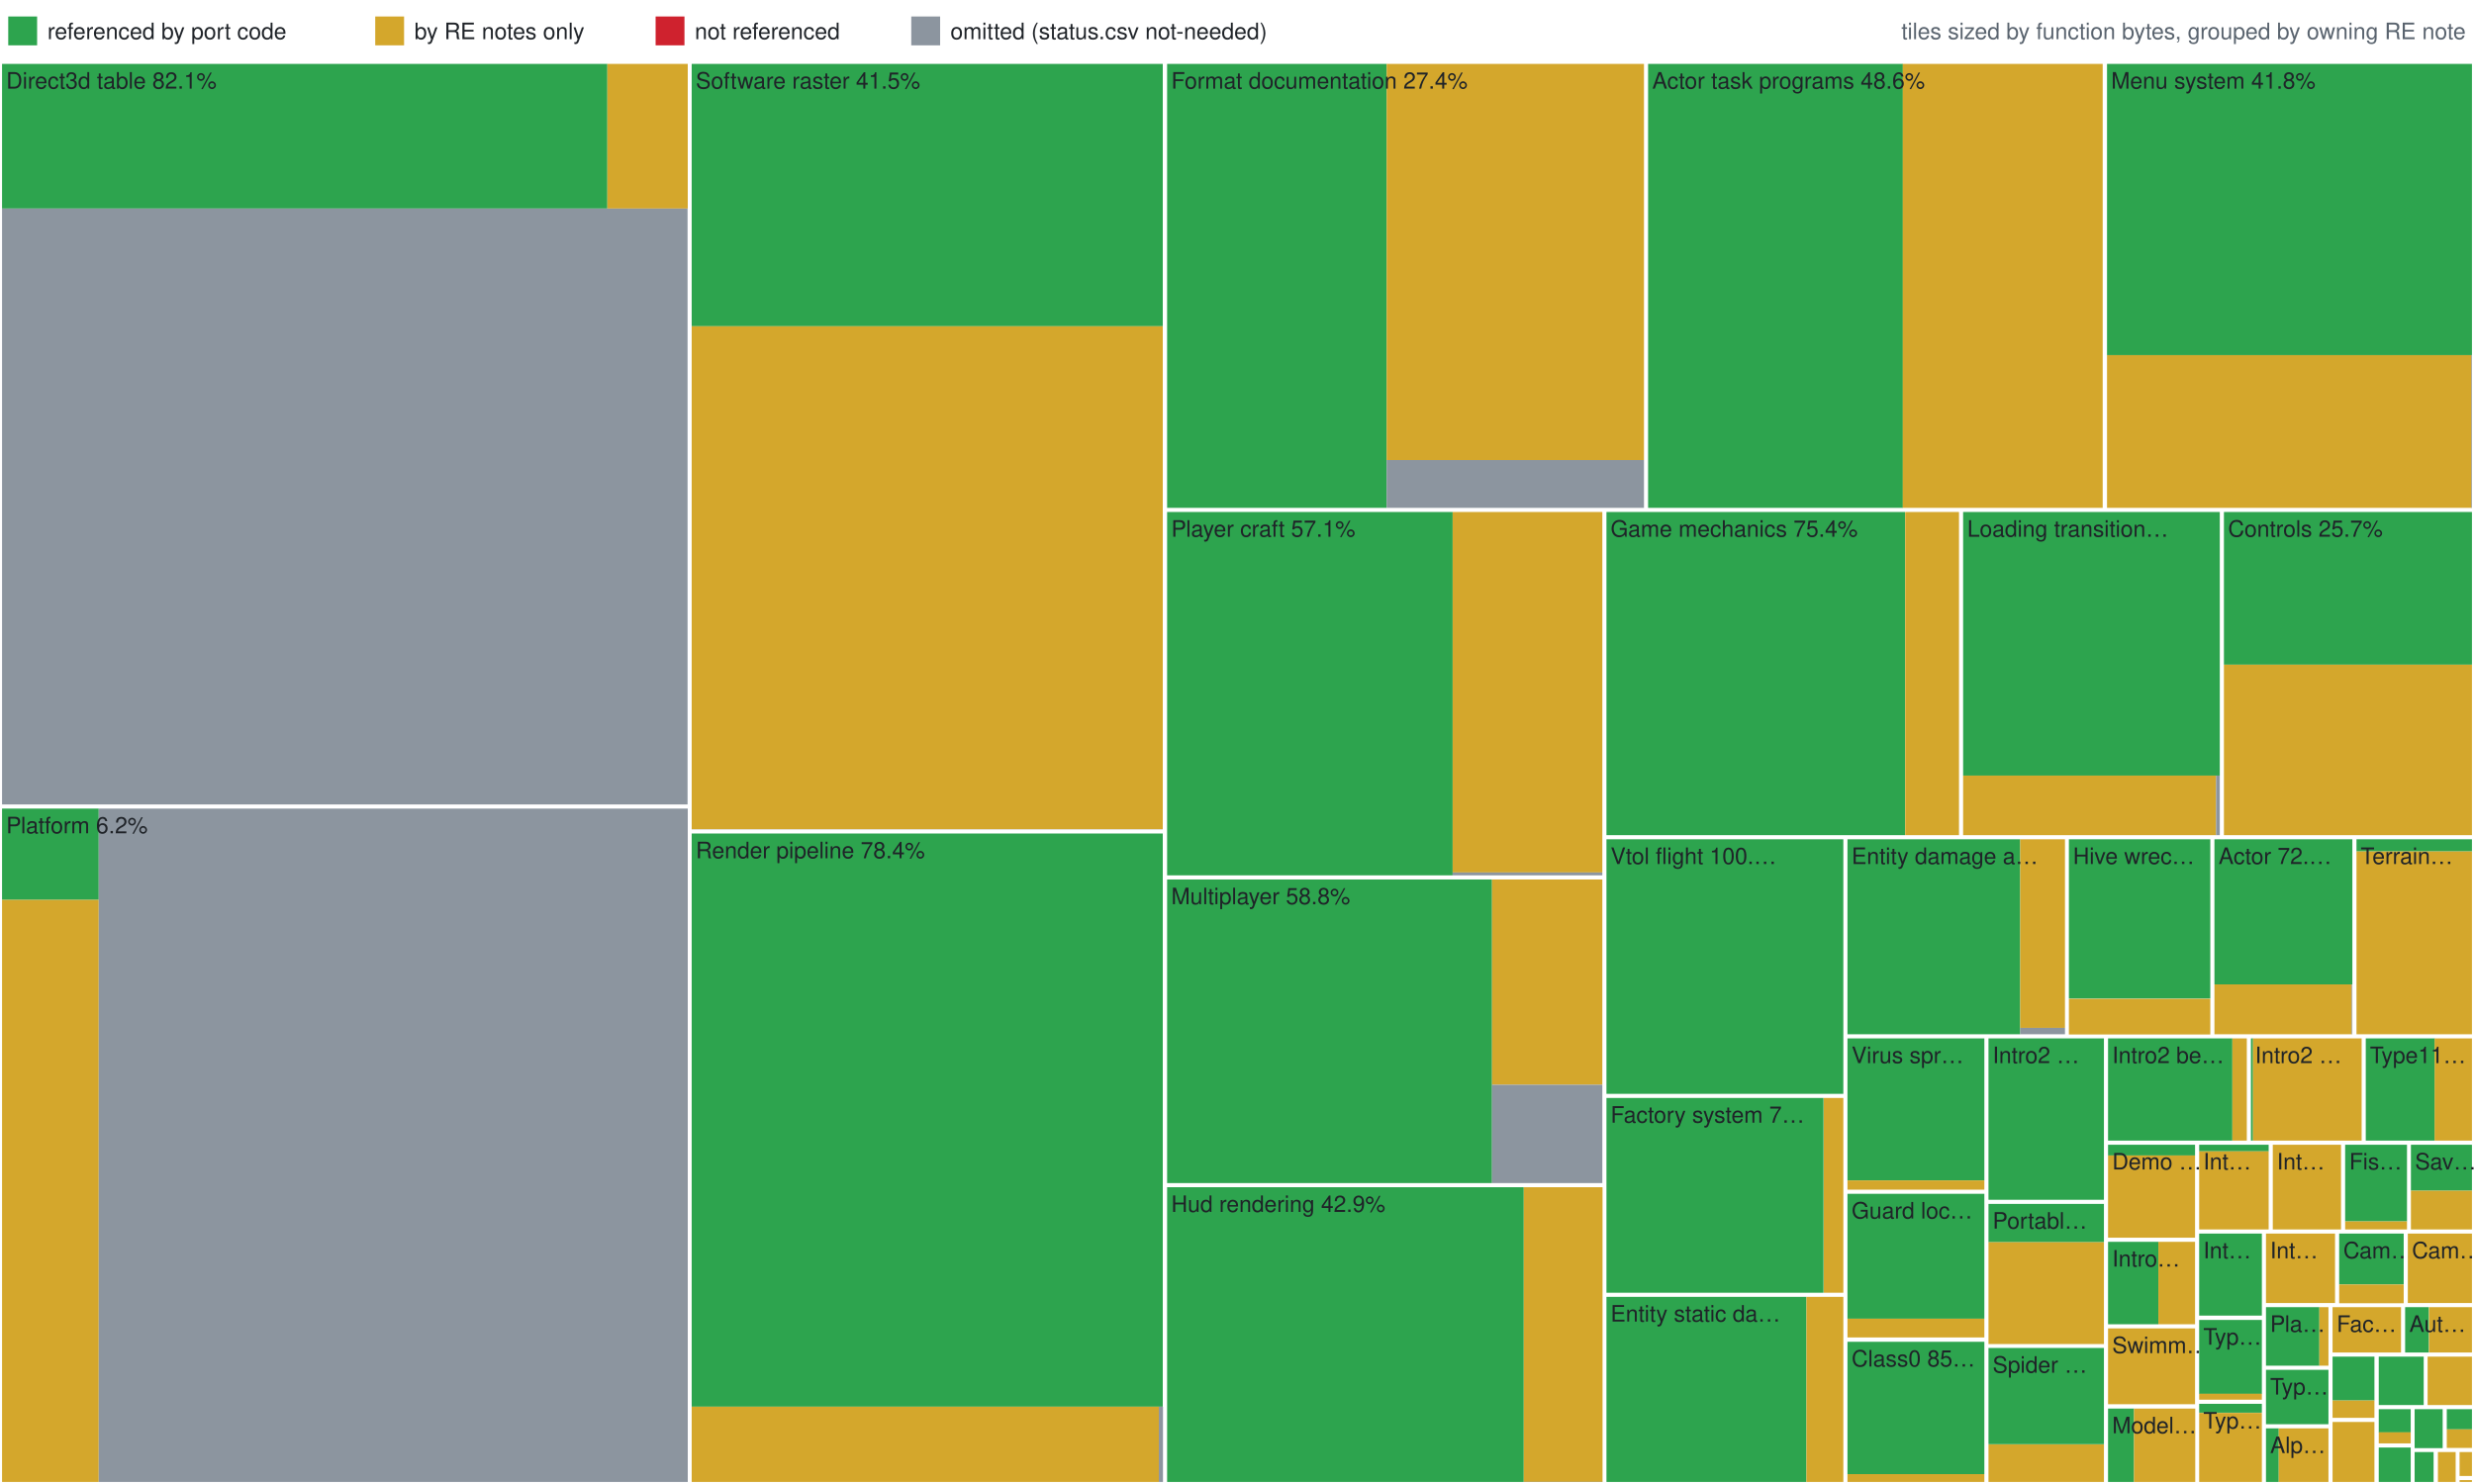
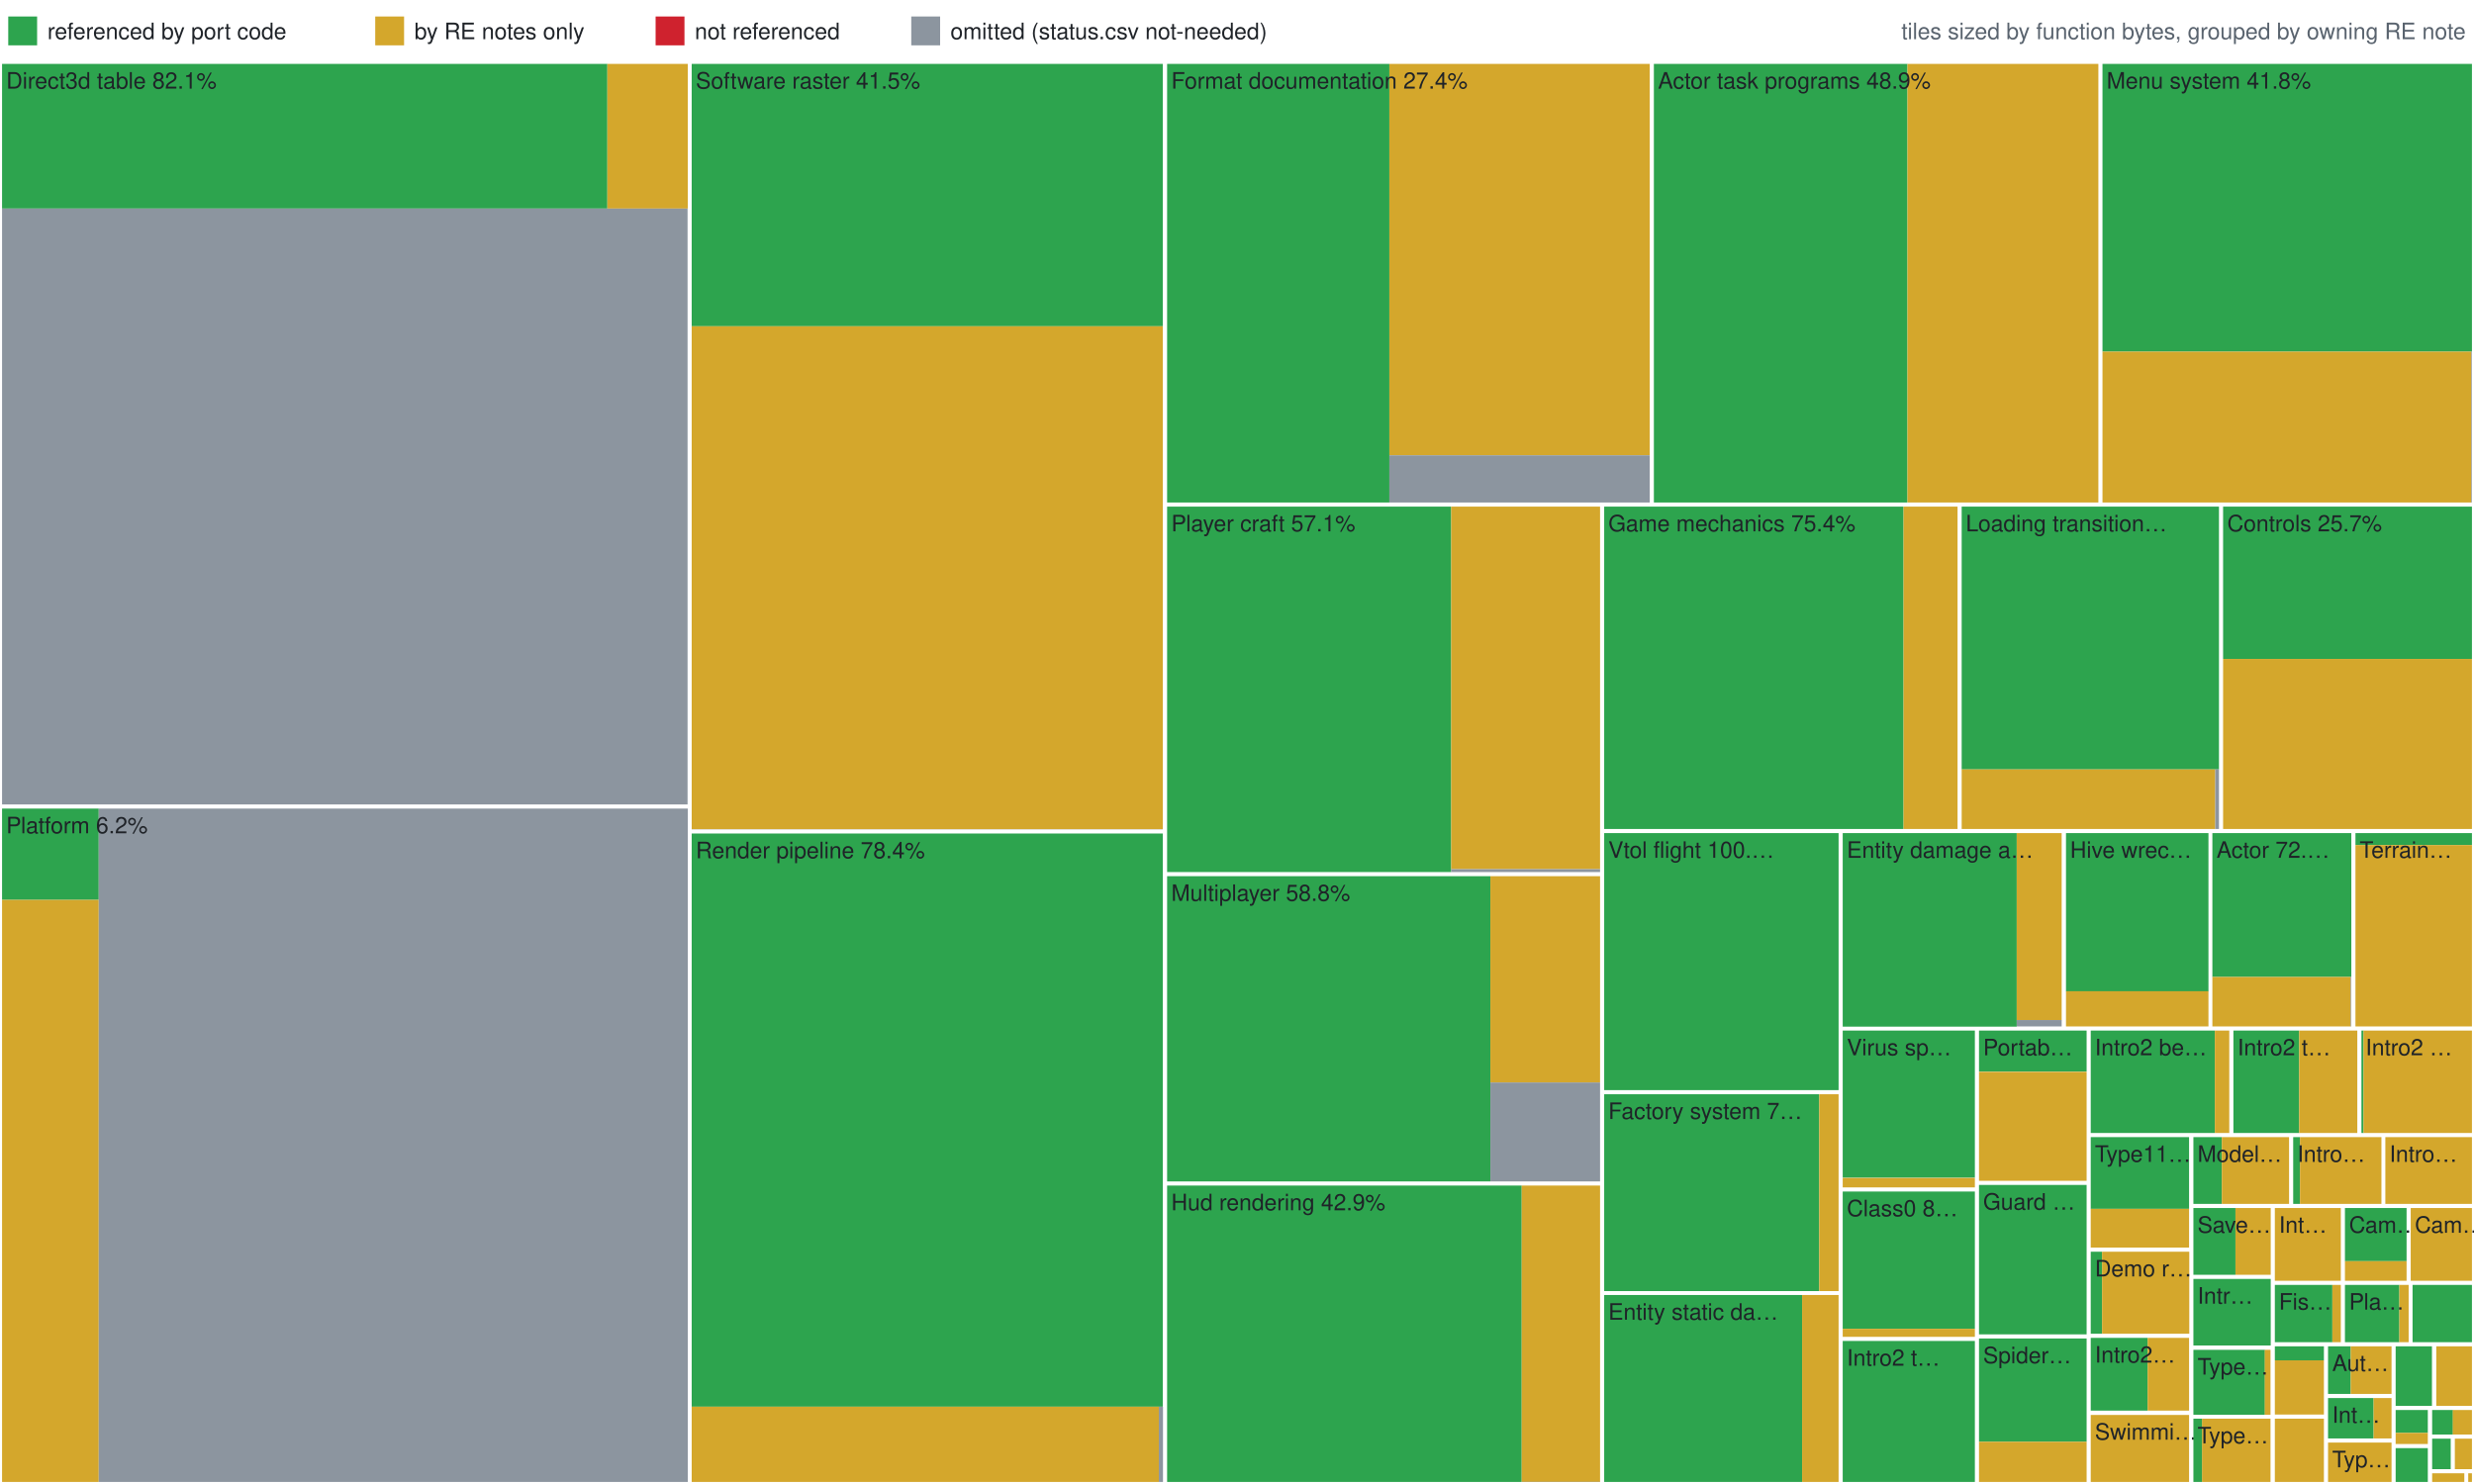
<svg xmlns="http://www.w3.org/2000/svg" width="1200" height="720" viewBox="0 0 1200 720" font-family="Segoe UI, Helvetica, Arial, sans-serif" font-size="11">
  <rect width="1200" height="720" fill="#ffffff" />
  <rect x="4" y="8" width="14" height="14" fill="#2da44e" />
  <text x="23" y="19" fill="#1f2328">referenced by port code</text>
  <rect x="182" y="8" width="14" height="14" fill="#d4a72c" />
  <text x="201" y="19" fill="#1f2328">by RE notes only</text>
  <rect x="318" y="8" width="14" height="14" fill="#cf222e" />
  <text x="337" y="19" fill="#1f2328">not referenced</text>
  <rect x="442" y="8" width="14" height="14" fill="#8c959f" />
  <text x="461" y="19" fill="#1f2328">omitted (status.csv not-needed)</text>
  <text x="1196" y="19" fill="#59636e" text-anchor="end">tiles sized by function bytes, grouped by owning RE note</text>
  <g>
    <rect x="1" y="31" width="293.6" height="70.2" fill="#2da44e" />
    <rect x="294.6" y="31" width="39" height="70.2" fill="#d4a72c" />
    <rect x="1" y="101.2" width="332.5" height="289.1" fill="#8c959f" />
    <text x="3" y="43" fill="#1f2328">Direct3d table 82.1%</text>
  </g>
  <g>
    <rect x="1" y="392.3" width="46.9" height="44.3" fill="#2da44e" />
    <rect x="1" y="436.6" width="46.9" height="282.4" fill="#d4a72c" />
    <rect x="47.9" y="392.3" width="285.7" height="326.7" fill="#8c959f" />
    <text x="3" y="404.3" fill="#1f2328">Platform 6.2%</text>
  </g>
  <g>
    <rect x="335.5" y="31" width="228.5" height="127.3" fill="#2da44e" />
    <rect x="335.5" y="158.3" width="228.5" height="244" fill="#d4a72c" />
    <rect x="335.5" y="402.3" width="228.5" height="0.1" fill="#8c959f" />
    <text x="337.5" y="43" fill="#1f2328">Software raster 41.5%</text>
  </g>
  <g>
    <rect x="335.5" y="404.4" width="228.5" height="278.1" fill="#2da44e" />
    <rect x="335.5" y="682.5" width="226.6" height="36.5" fill="#d4a72c" />
    <rect x="562.1" y="682.5" width="2" height="36.5" fill="#8c959f" />
    <text x="337.5" y="416.4" fill="#1f2328">Render pipeline 78.4%</text>
  </g>
  <g>
-     <rect x="566.1" y="31" width="106.5" height="215.4" fill="#2da44e" />
-     <rect x="672.6" y="31" width="124.8" height="192.2" fill="#d4a72c" />
-     <rect x="672.6" y="223.2" width="124.8" height="23.2" fill="#8c959f" />
+     <rect x="566.1" y="31" width="107.8" height="212.8" fill="#2da44e" />
+     <rect x="673.9" y="31" width="126.3" height="189.9" fill="#d4a72c" />
+     <rect x="673.9" y="220.9" width="126.3" height="22.9" fill="#8c959f" />
    <text x="568.1" y="43" fill="#1f2328">Format documentation 27.4%</text>
  </g>
  <g>
-     <rect x="799.4" y="31" width="123.6" height="215.4" fill="#2da44e" />
-     <rect x="922.9" y="31" width="97" height="215.4" fill="#d4a72c" />
-     <rect x="922.9" y="246.4" width="97" height="0" fill="#8c959f" />
-     <text x="801.4" y="43" fill="#1f2328">Actor task programs 48.6%</text>
-   </g>
-   <g>
-     <rect x="1022" y="31" width="177" height="141.3" fill="#2da44e" />
-     <rect x="1022" y="172.3" width="176.8" height="74.1" fill="#d4a72c" />
-     <rect x="1198.7" y="172.3" width="0.3" height="74.1" fill="#8c959f" />
-     <text x="1024" y="43" fill="#1f2328">Menu system 41.8%</text>
-   </g>
-   <g>
-     <rect x="566.1" y="248.4" width="138.5" height="176.3" fill="#2da44e" />
-     <rect x="704.6" y="248.4" width="72.6" height="174.9" fill="#d4a72c" />
-     <rect x="704.6" y="423.3" width="72.6" height="1.4" fill="#8c959f" />
-     <text x="568.1" y="260.4" fill="#1f2328">Player craft 57.1%</text>
-   </g>
-   <g>
-     <rect x="566.1" y="426.7" width="157.6" height="147.3" fill="#2da44e" />
-     <rect x="723.7" y="426.7" width="53.5" height="99.6" fill="#d4a72c" />
-     <rect x="723.7" y="526.3" width="53.5" height="47.7" fill="#8c959f" />
-     <text x="568.1" y="438.7" fill="#1f2328">Multiplayer 58.8%</text>
-   </g>
-   <g>
-     <rect x="566.1" y="576" width="173" height="143" fill="#2da44e" />
-     <rect x="739.1" y="576" width="38.2" height="143" fill="#d4a72c" />
-     <rect x="739.1" y="718.9" width="38.2" height="0.1" fill="#8c959f" />
-     <text x="568.1" y="588" fill="#1f2328">Hud rendering 42.9%</text>
-   </g>
-   <g>
-     <rect x="779.2" y="248.4" width="144.8" height="156.8" fill="#2da44e" />
-     <rect x="924.1" y="248.4" width="26.1" height="156.8" fill="#d4a72c" />
-     <text x="781.2" y="260.4" fill="#1f2328">Game mechanics 75.4%</text>
-   </g>
-   <g>
-     <rect x="952.2" y="248.4" width="124.5" height="127.9" fill="#2da44e" />
-     <rect x="952.2" y="376.3" width="122.7" height="28.9" fill="#d4a72c" />
-     <rect x="1074.9" y="376.3" width="1.8" height="28.9" fill="#8c959f" />
-     <text x="954.2" y="260.4" fill="#1f2328">Loading transition…</text>
-   </g>
-   <g>
-     <rect x="1078.7" y="248.4" width="120.3" height="74.1" fill="#2da44e" />
-     <rect x="1078.7" y="322.5" width="120.3" height="82.7" fill="#d4a72c" />
-     <text x="1080.7" y="260.4" fill="#1f2328">Controls 25.7%</text>
-   </g>
-   <g>
-     <rect x="779.2" y="407.2" width="114.9" height="123.5" fill="#2da44e" />
-     <text x="781.2" y="419.2" fill="#1f2328">Vtol flight 100.…</text>
-   </g>
-   <g>
-     <rect x="779.2" y="532.7" width="105.3" height="94.5" fill="#2da44e" />
-     <rect x="884.6" y="532.7" width="9.5" height="94.5" fill="#d4a72c" />
-     <text x="781.2" y="544.7" fill="#1f2328">Factory system 7…</text>
-   </g>
-   <g>
-     <rect x="779.2" y="629.2" width="97" height="89.8" fill="#2da44e" />
-     <rect x="876.2" y="629.2" width="17.9" height="89.8" fill="#d4a72c" />
-     <text x="781.2" y="641.2" fill="#1f2328">Entity static da…</text>
-   </g>
-   <g>
-     <rect x="896.1" y="407.2" width="83.8" height="94.6" fill="#2da44e" />
-     <rect x="979.9" y="407.2" width="21.7" height="91.5" fill="#d4a72c" />
-     <rect x="979.9" y="498.7" width="21.7" height="3.1" fill="#8c959f" />
-     <text x="898.1" y="419.2" fill="#1f2328">Entity damage a…</text>
-   </g>
-   <g>
-     <rect x="1003.5" y="407.2" width="68.6" height="77.3" fill="#2da44e" />
-     <rect x="1003.5" y="484.6" width="68.6" height="17.3" fill="#d4a72c" />
-     <text x="1005.5" y="419.2" fill="#1f2328">Hive wrec…</text>
-   </g>
-   <g>
-     <rect x="1074.1" y="407.2" width="66.9" height="70.4" fill="#2da44e" />
-     <rect x="1074.1" y="477.6" width="66.6" height="24.2" fill="#d4a72c" />
-     <rect x="1140.7" y="477.6" width="0.3" height="24.2" fill="#8c959f" />
-     <text x="1076.1" y="419.2" fill="#1f2328">Actor 72.…</text>
-   </g>
-   <g>
-     <rect x="1143" y="407.2" width="56" height="5.9" fill="#2da44e" />
-     <rect x="1143" y="413.1" width="56" height="88.7" fill="#d4a72c" />
-     <text x="1145" y="419.2" fill="#1f2328">Terrain…</text>
-   </g>
-   <g>
-     <rect x="896.1" y="503.8" width="66.4" height="68.9" fill="#2da44e" />
-     <rect x="896.1" y="572.7" width="66.4" height="4.5" fill="#d4a72c" />
-     <text x="898.1" y="515.8" fill="#1f2328">Virus spr…</text>
-   </g>
-   <g>
-     <rect x="896.1" y="579.2" width="66.4" height="60.6" fill="#2da44e" />
-     <rect x="896.1" y="639.8" width="66.4" height="9.1" fill="#d4a72c" />
-     <text x="898.1" y="591.2" fill="#1f2328">Guard loc…</text>
-   </g>
-   <g>
-     <rect x="896.1" y="651" width="66.4" height="64.2" fill="#2da44e" />
-     <rect x="896.1" y="715.2" width="66.4" height="3.8" fill="#d4a72c" />
-     <text x="898.1" y="663" fill="#1f2328">Class0 85…</text>
-   </g>
-   <g>
-     <rect x="964.5" y="503.8" width="56" height="78.3" fill="#2da44e" />
-     <text x="966.5" y="515.8" fill="#1f2328">Intro2 …</text>
-   </g>
-   <g>
-     <rect x="964.5" y="584.1" width="56" height="18.6" fill="#2da44e" />
-     <rect x="964.5" y="602.7" width="56" height="49.4" fill="#d4a72c" />
-     <text x="966.5" y="596.1" fill="#1f2328">Portabl…</text>
-   </g>
-   <g>
-     <rect x="964.5" y="654" width="56" height="46.7" fill="#2da44e" />
-     <rect x="964.5" y="700.8" width="56" height="18.2" fill="#d4a72c" />
-     <text x="966.5" y="666" fill="#1f2328">Spider …</text>
-   </g>
-   <g>
-     <rect x="1022.5" y="503.8" width="60.3" height="49.6" fill="#2da44e" />
-     <rect x="1082.8" y="503.8" width="7" height="49.6" fill="#d4a72c" />
-     <text x="1024.5" y="515.8" fill="#1f2328">Intro2 be…</text>
-   </g>
-   <g>
-     <rect x="1091.8" y="503.8" width="1" height="49.6" fill="#2da44e" />
-     <rect x="1092.8" y="503.8" width="52.7" height="49.6" fill="#d4a72c" />
-     <text x="1093.8" y="515.8" fill="#1f2328">Intro2 …</text>
-   </g>
-   <g>
-     <rect x="1147.5" y="503.8" width="33.5" height="49.6" fill="#2da44e" />
-     <rect x="1180.9" y="503.8" width="18.1" height="49.6" fill="#d4a72c" />
-     <text x="1149.5" y="515.8" fill="#1f2328">Type11…</text>
-   </g>
-   <g>
-     <rect x="1022.5" y="555.4" width="42.2" height="5.2" fill="#2da44e" />
-     <rect x="1022.5" y="560.6" width="42.2" height="39.9" fill="#d4a72c" />
-     <text x="1024.5" y="567.4" fill="#1f2328">Demo …</text>
-   </g>
-   <g>
-     <rect x="1022.5" y="602.5" width="24.4" height="40" fill="#2da44e" />
-     <rect x="1046.9" y="602.5" width="17.8" height="40" fill="#d4a72c" />
-     <text x="1024.5" y="614.5" fill="#1f2328">Intro…</text>
-   </g>
-   <g>
-     <rect x="1022.5" y="644.5" width="42.2" height="36.8" fill="#d4a72c" />
-     <text x="1024.5" y="656.5" fill="#1f2328">Swimm…</text>
-   </g>
-   <g>
-     <rect x="1022.5" y="683.4" width="12.6" height="35.6" fill="#2da44e" />
-     <rect x="1035.1" y="683.4" width="29.7" height="35.6" fill="#d4a72c" />
-     <text x="1024.5" y="695.4" fill="#1f2328">Model…</text>
-   </g>
-   <g>
-     <rect x="1066.7" y="555.4" width="33.7" height="3.2" fill="#2da44e" />
-     <rect x="1066.7" y="558.6" width="33.7" height="37.9" fill="#d4a72c" />
-     <text x="1068.7" y="567.4" fill="#1f2328">Int…</text>
-   </g>
-   <g>
-     <rect x="1102.4" y="555.4" width="33.1" height="41.1" fill="#d4a72c" />
-     <text x="1104.4" y="567.4" fill="#1f2328">Int…</text>
-   </g>
-   <g>
-     <rect x="1137.5" y="555.4" width="30" height="37.2" fill="#2da44e" />
-     <rect x="1137.5" y="592.6" width="30" height="3.9" fill="#d4a72c" />
-     <text x="1139.5" y="567.4" fill="#1f2328">Fis…</text>
-   </g>
-   <g>
-     <rect x="1169.4" y="555.4" width="29.6" height="22.3" fill="#2da44e" />
-     <rect x="1169.4" y="577.7" width="29.6" height="18.8" fill="#d4a72c" />
-     <text x="1171.4" y="567.4" fill="#1f2328">Sav…</text>
-   </g>
-   <g>
-     <rect x="1066.7" y="598.5" width="30.4" height="39.8" fill="#2da44e" />
-     <text x="1068.7" y="610.5" fill="#1f2328">Int…</text>
-   </g>
-   <g>
-     <rect x="1066.7" y="640.4" width="30.4" height="35.9" fill="#2da44e" />
-     <rect x="1066.7" y="676.2" width="30.4" height="2.9" fill="#d4a72c" />
-     <text x="1068.7" y="652.4" fill="#1f2328">Typ…</text>
-   </g>
-   <g>
-     <rect x="1066.7" y="681.1" width="30.4" height="4.3" fill="#2da44e" />
-     <rect x="1066.7" y="685.5" width="30.4" height="33.5" fill="#d4a72c" />
-     <text x="1068.7" y="693.1" fill="#1f2328">Typ…</text>
-   </g>
-   <g>
-     <rect x="1099.1" y="598.5" width="33.5" height="33.7" fill="#d4a72c" />
-     <text x="1101.1" y="610.5" fill="#1f2328">Int…</text>
-   </g>
-   <g>
-     <rect x="1134.6" y="598.5" width="31.3" height="24.7" fill="#2da44e" />
-     <rect x="1134.6" y="623.2" width="31.3" height="9.1" fill="#d4a72c" />
-     <text x="1136.6" y="610.5" fill="#1f2328">Cam…</text>
-   </g>
-   <g>
-     <rect x="1167.9" y="598.5" width="31.1" height="33.7" fill="#d4a72c" />
-     <text x="1169.9" y="610.5" fill="#1f2328">Cam…</text>
-   </g>
-   <g>
-     <rect x="1099.1" y="634.2" width="25.9" height="28.4" fill="#2da44e" />
-     <rect x="1125" y="634.2" width="4.4" height="28.4" fill="#d4a72c" />
-     <text x="1101.1" y="646.2" fill="#1f2328">Pla…</text>
-   </g>
-   <g>
-     <rect x="1099.1" y="664.6" width="30.3" height="26.4" fill="#2da44e" />
-     <text x="1101.1" y="676.6" fill="#1f2328">Typ…</text>
-   </g>
-   <g>
-     <rect x="1099.1" y="693" width="6.2" height="26" fill="#2da44e" />
-     <rect x="1105.3" y="693" width="24.1" height="26" fill="#d4a72c" />
-     <text x="1101.1" y="705" fill="#1f2328">Alp…</text>
-   </g>
-   <g>
-     <rect x="1131.4" y="634.2" width="33.2" height="22" fill="#d4a72c" />
-     <text x="1133.4" y="646.2" fill="#1f2328">Fac…</text>
-   </g>
-   <g>
-     <rect x="1166.6" y="634.2" width="11.5" height="22" fill="#2da44e" />
-     <rect x="1178.2" y="634.2" width="20.8" height="22" fill="#d4a72c" />
-     <text x="1168.6" y="646.2" fill="#1f2328">Aut…</text>
-   </g>
-   <g>
-     <rect x="1131.4" y="658.2" width="20.3" height="21.3" fill="#2da44e" />
-     <rect x="1131.4" y="679.5" width="20.3" height="8.4" fill="#d4a72c" />
-   </g>
-   <g>
-     <rect x="1131.4" y="689.9" width="20.3" height="29.1" fill="#d4a72c" />
-   </g>
-   <g>
-     <rect x="1153.8" y="658.2" width="21.8" height="23.5" fill="#2da44e" />
-   </g>
-   <g>
-     <rect x="1177.5" y="658.2" width="21.5" height="23.5" fill="#d4a72c" />
-   </g>
-   <g>
-     <rect x="1153.8" y="683.7" width="15.5" height="11.3" fill="#2da44e" />
-     <rect x="1153.8" y="694.9" width="15.5" height="5.4" fill="#d4a72c" />
-   </g>
-   <g>
-     <rect x="1153.8" y="702.3" width="15.5" height="16.7" fill="#2da44e" />
-   </g>
-   <g>
-     <rect x="1171.2" y="683.7" width="13.6" height="18.9" fill="#2da44e" />
-   </g>
-   <g>
-     <rect x="1186.8" y="683.7" width="12.2" height="9.8" fill="#2da44e" />
-     <rect x="1186.8" y="693.5" width="12.2" height="9" fill="#d4a72c" />
-   </g>
-   <g>
-     <rect x="1171.2" y="704.5" width="9.2" height="14.5" fill="#2da44e" />
-   </g>
-   <g>
-     <rect x="1182.5" y="704.5" width="8.6" height="14.5" fill="#d4a72c" />
-   </g>
-   <g>
-     <rect x="1193" y="704.5" width="6" height="11.6" fill="#d4a72c" />
-   </g>
-   <g>
-     <rect x="1193" y="718.1" width="6" height="0.9" fill="#d4a72c" />
+     <rect x="802.2" y="31" width="123" height="212.8" fill="#2da44e" />
+     <rect x="925.2" y="31" width="92.6" height="212.8" fill="#d4a72c" />
+     <rect x="925.2" y="243.8" width="92.6" height="0" fill="#8c959f" />
+     <text x="804.2" y="43" fill="#1f2328">Actor task programs 48.9%</text>
+   </g>
+   <g>
+     <rect x="1019.8" y="31" width="179.2" height="139.6" fill="#2da44e" />
+     <rect x="1019.8" y="170.6" width="178.9" height="73.2" fill="#d4a72c" />
+     <rect x="1198.7" y="170.6" width="0.3" height="73.2" fill="#8c959f" />
+     <text x="1021.8" y="43" fill="#1f2328">Menu system 41.8%</text>
+   </g>
+   <g>
+     <rect x="566.1" y="245.8" width="137.8" height="177.3" fill="#2da44e" />
+     <rect x="703.9" y="245.8" width="72.2" height="175.9" fill="#d4a72c" />
+     <rect x="703.9" y="421.7" width="72.2" height="1.4" fill="#8c959f" />
+     <text x="568.1" y="257.8" fill="#1f2328">Player craft 57.1%</text>
+   </g>
+   <g>
+     <rect x="566.1" y="425.1" width="156.8" height="148.1" fill="#2da44e" />
+     <rect x="722.9" y="425.1" width="53.2" height="100.1" fill="#d4a72c" />
+     <rect x="722.9" y="525.2" width="53.2" height="48" fill="#8c959f" />
+     <text x="568.1" y="437.1" fill="#1f2328">Multiplayer 58.8%</text>
+   </g>
+   <g>
+     <rect x="566.1" y="575.2" width="172" height="143.8" fill="#2da44e" />
+     <rect x="738.1" y="575.2" width="38" height="143.8" fill="#d4a72c" />
+     <rect x="738.1" y="718.9" width="38" height="0.1" fill="#8c959f" />
+     <text x="568.1" y="587.2" fill="#1f2328">Hud rendering 42.9%</text>
+   </g>
+   <g>
+     <rect x="778.1" y="245.8" width="145.2" height="156.4" fill="#2da44e" />
+     <rect x="923.3" y="245.8" width="26.2" height="156.4" fill="#d4a72c" />
+     <text x="780.1" y="257.8" fill="#1f2328">Game mechanics 75.4%</text>
+   </g>
+   <g>
+     <rect x="951.5" y="245.8" width="124.8" height="127.5" fill="#2da44e" />
+     <rect x="951.5" y="373.3" width="123" height="28.9" fill="#d4a72c" />
+     <rect x="1074.5" y="373.3" width="1.8" height="28.9" fill="#8c959f" />
+     <text x="953.5" y="257.8" fill="#1f2328">Loading transition…</text>
+   </g>
+   <g>
+     <rect x="1078.3" y="245.8" width="120.7" height="73.9" fill="#2da44e" />
+     <rect x="1078.3" y="319.7" width="120.7" height="82.5" fill="#d4a72c" />
+     <text x="1080.3" y="257.8" fill="#1f2328">Controls 25.7%</text>
+   </g>
+   <g>
+     <rect x="778.1" y="404.2" width="113.7" height="124.7" fill="#2da44e" />
+     <text x="780.1" y="416.2" fill="#1f2328">Vtol flight 100.…</text>
+   </g>
+   <g>
+     <rect x="778.1" y="530.9" width="104.3" height="95.5" fill="#2da44e" />
+     <rect x="882.4" y="530.9" width="9.4" height="95.5" fill="#d4a72c" />
+     <text x="780.1" y="542.9" fill="#1f2328">Factory system 7…</text>
+   </g>
+   <g>
+     <rect x="778.1" y="628.3" width="96" height="90.7" fill="#2da44e" />
+     <rect x="874.1" y="628.3" width="17.7" height="90.7" fill="#d4a72c" />
+     <text x="780.1" y="640.3" fill="#1f2328">Entity static da…</text>
+   </g>
+   <g>
+     <rect x="893.8" y="404.2" width="84.4" height="93.9" fill="#2da44e" />
+     <rect x="978.2" y="404.2" width="21.8" height="90.8" fill="#d4a72c" />
+     <rect x="978.2" y="494.9" width="21.8" height="3.1" fill="#8c959f" />
+     <text x="895.8" y="416.2" fill="#1f2328">Entity damage a…</text>
+   </g>
+   <g>
+     <rect x="1002.1" y="404.2" width="69.1" height="76.8" fill="#2da44e" />
+     <rect x="1002.1" y="480.9" width="69.1" height="17.1" fill="#d4a72c" />
+     <text x="1004.1" y="416.2" fill="#1f2328">Hive wrec…</text>
+   </g>
+   <g>
+     <rect x="1073.1" y="404.2" width="67.4" height="69.8" fill="#2da44e" />
+     <rect x="1073.1" y="474" width="67.1" height="24" fill="#d4a72c" />
+     <rect x="1140.2" y="474" width="0.3" height="24" fill="#8c959f" />
+     <text x="1075.1" y="416.2" fill="#1f2328">Actor 72.…</text>
+   </g>
+   <g>
+     <rect x="1142.5" y="404.2" width="56.5" height="5.8" fill="#2da44e" />
+     <rect x="1142.5" y="410" width="56.5" height="88" fill="#d4a72c" />
+     <text x="1144.5" y="416.2" fill="#1f2328">Terrain…</text>
+   </g>
+   <g>
+     <rect x="893.8" y="500" width="64.1" height="71.4" fill="#2da44e" />
+     <rect x="893.8" y="571.5" width="64.1" height="4.6" fill="#d4a72c" />
+     <text x="895.8" y="512" fill="#1f2328">Virus sp…</text>
+   </g>
+   <g>
+     <rect x="893.8" y="578.1" width="64.1" height="66.6" fill="#2da44e" />
+     <rect x="893.8" y="644.7" width="64.1" height="3.9" fill="#d4a72c" />
+     <text x="895.8" y="590.1" fill="#1f2328">Class0 8…</text>
+   </g>
+   <g>
+     <rect x="893.8" y="650.6" width="64.1" height="68.4" fill="#2da44e" />
+     <text x="895.8" y="662.6" fill="#1f2328">Intro2 t…</text>
+   </g>
+   <g>
+     <rect x="959.9" y="500" width="52.2" height="19.9" fill="#2da44e" />
+     <rect x="959.9" y="520" width="52.2" height="52.9" fill="#d4a72c" />
+     <text x="961.9" y="512" fill="#1f2328">Portab…</text>
+   </g>
+   <g>
+     <rect x="959.9" y="574.9" width="52.2" height="72.5" fill="#2da44e" />
+     <text x="961.9" y="586.9" fill="#1f2328">Guard …</text>
+   </g>
+   <g>
+     <rect x="959.9" y="649.4" width="52.2" height="50.1" fill="#2da44e" />
+     <rect x="959.9" y="699.5" width="52.2" height="19.5" fill="#d4a72c" />
+     <text x="961.9" y="661.4" fill="#1f2328">Spider…</text>
+   </g>
+   <g>
+     <rect x="1014.1" y="500" width="60.2" height="49.7" fill="#2da44e" />
+     <rect x="1074.3" y="500" width="7" height="49.7" fill="#d4a72c" />
+     <text x="1016.1" y="512" fill="#1f2328">Intro2 be…</text>
+   </g>
+   <g>
+     <rect x="1083.3" y="500" width="31.9" height="49.7" fill="#2da44e" />
+     <rect x="1115.2" y="500" width="28.2" height="49.7" fill="#d4a72c" />
+     <text x="1085.3" y="512" fill="#1f2328">Intro2 t…</text>
+   </g>
+   <g>
+     <rect x="1145.4" y="500" width="1" height="49.7" fill="#2da44e" />
+     <rect x="1146.4" y="500" width="52.6" height="49.7" fill="#d4a72c" />
+     <text x="1147.4" y="512" fill="#1f2328">Intro2 …</text>
+   </g>
+   <g>
+     <rect x="1014.1" y="551.7" width="47.7" height="34.8" fill="#2da44e" />
+     <rect x="1014.1" y="586.5" width="47.7" height="18.8" fill="#d4a72c" />
+     <text x="1016.1" y="563.7" fill="#1f2328">Type11…</text>
+   </g>
+   <g>
+     <rect x="1014.1" y="607.3" width="5.5" height="39.8" fill="#2da44e" />
+     <rect x="1019.6" y="607.3" width="42.3" height="39.8" fill="#d4a72c" />
+     <text x="1016.1" y="619.3" fill="#1f2328">Demo r…</text>
+   </g>
+   <g>
+     <rect x="1014.1" y="649.1" width="27.6" height="35.3" fill="#2da44e" />
+     <rect x="1041.7" y="649.1" width="20.1" height="35.3" fill="#d4a72c" />
+     <text x="1016.1" y="661.1" fill="#1f2328">Intro2…</text>
+   </g>
+   <g>
+     <rect x="1014.1" y="686.5" width="47.7" height="32.5" fill="#d4a72c" />
+     <text x="1016.1" y="698.5" fill="#1f2328">Swimmi…</text>
+   </g>
+   <g>
+     <rect x="1063.9" y="551.7" width="13.8" height="32.4" fill="#2da44e" />
+     <rect x="1077.7" y="551.7" width="32.6" height="32.4" fill="#d4a72c" />
+     <text x="1065.9" y="563.7" fill="#1f2328">Model…</text>
+   </g>
+   <g>
+     <rect x="1112.3" y="551.7" width="3.3" height="32.4" fill="#2da44e" />
+     <rect x="1115.6" y="551.7" width="39.5" height="32.4" fill="#d4a72c" />
+     <text x="1114.3" y="563.7" fill="#1f2328">Intro…</text>
+   </g>
+   <g>
+     <rect x="1157" y="551.7" width="42" height="32.4" fill="#d4a72c" />
+     <text x="1159" y="563.7" fill="#1f2328">Intro…</text>
+   </g>
+   <g>
+     <rect x="1063.9" y="586.1" width="20.4" height="32.4" fill="#2da44e" />
+     <rect x="1084.3" y="586.1" width="17.1" height="32.4" fill="#d4a72c" />
+     <text x="1065.9" y="598.1" fill="#1f2328">Save…</text>
+   </g>
+   <g>
+     <rect x="1063.9" y="620.5" width="37.5" height="32.3" fill="#2da44e" />
+     <text x="1065.9" y="632.5" fill="#1f2328">Intr…</text>
+   </g>
+   <g>
+     <rect x="1063.9" y="654.9" width="34.7" height="31.5" fill="#2da44e" />
+     <rect x="1098.5" y="654.9" width="2.8" height="31.5" fill="#d4a72c" />
+     <text x="1065.9" y="666.9" fill="#1f2328">Type…</text>
+   </g>
+   <g>
+     <rect x="1063.9" y="688.3" width="4.3" height="30.7" fill="#2da44e" />
+     <rect x="1068.1" y="688.3" width="33.2" height="30.7" fill="#d4a72c" />
+     <text x="1065.9" y="700.3" fill="#1f2328">Type…</text>
+   </g>
+   <g>
+     <rect x="1103.4" y="586.1" width="32" height="35.3" fill="#d4a72c" />
+     <text x="1105.4" y="598.1" fill="#1f2328">Int…</text>
+   </g>
+   <g>
+     <rect x="1137.4" y="586.1" width="29.9" height="25.8" fill="#2da44e" />
+     <rect x="1137.4" y="611.9" width="29.9" height="9.5" fill="#d4a72c" />
+     <text x="1139.4" y="598.1" fill="#1f2328">Cam…</text>
+   </g>
+   <g>
+     <rect x="1169.3" y="586.1" width="29.7" height="35.3" fill="#d4a72c" />
+     <text x="1171.3" y="598.1" fill="#1f2328">Cam…</text>
+   </g>
+   <g>
+     <rect x="1103.4" y="623.4" width="27.9" height="27.8" fill="#2da44e" />
+     <rect x="1131.3" y="623.4" width="4.1" height="27.8" fill="#d4a72c" />
+     <text x="1105.4" y="635.4" fill="#1f2328">Fis…</text>
+   </g>
+   <g>
+     <rect x="1137.4" y="623.4" width="26.4" height="27.8" fill="#2da44e" />
+     <rect x="1163.8" y="623.4" width="4.5" height="27.8" fill="#d4a72c" />
+     <text x="1139.4" y="635.4" fill="#1f2328">Pla…</text>
+   </g>
+   <g>
+     <rect x="1170.2" y="623.4" width="28.8" height="27.8" fill="#2da44e" />
+   </g>
+   <g>
+     <rect x="1103.4" y="653.2" width="23.8" height="6.8" fill="#2da44e" />
+     <rect x="1103.4" y="660" width="23.8" height="26.3" fill="#d4a72c" />
+   </g>
+   <g>
+     <rect x="1103.4" y="688.3" width="23.8" height="30.7" fill="#d4a72c" />
+   </g>
+   <g>
+     <rect x="1129.2" y="653.2" width="11" height="23.1" fill="#2da44e" />
+     <rect x="1140.2" y="653.2" width="19.8" height="23.1" fill="#d4a72c" />
+     <text x="1131.2" y="665.2" fill="#1f2328">Aut…</text>
+   </g>
+   <g>
+     <rect x="1129.2" y="678.3" width="22.1" height="19.6" fill="#2da44e" />
+     <rect x="1151.3" y="678.3" width="8.7" height="19.6" fill="#d4a72c" />
+     <text x="1131.2" y="690.3" fill="#1f2328">Int…</text>
+   </g>
+   <g>
+     <rect x="1129.2" y="699.9" width="30.8" height="19.1" fill="#d4a72c" />
+     <text x="1131.2" y="711.9" fill="#1f2328">Typ…</text>
+   </g>
+   <g>
+     <rect x="1162" y="653.2" width="17.6" height="28.9" fill="#2da44e" />
+   </g>
+   <g>
+     <rect x="1181.7" y="653.2" width="17.3" height="28.9" fill="#d4a72c" />
+   </g>
+   <g>
+     <rect x="1162" y="684.1" width="15.6" height="11.1" fill="#2da44e" />
+     <rect x="1162" y="695.2" width="15.6" height="5.4" fill="#d4a72c" />
+   </g>
+   <g>
+     <rect x="1162" y="702.6" width="15.6" height="16.4" fill="#2da44e" />
+   </g>
+   <g>
+     <rect x="1179.7" y="684.1" width="10.1" height="11.9" fill="#2da44e" />
+     <rect x="1189.7" y="684.1" width="9.3" height="11.9" fill="#d4a72c" />
+   </g>
+   <g>
+     <rect x="1179.7" y="698" width="9" height="14.8" fill="#2da44e" />
+   </g>
+   <g>
+     <rect x="1190.7" y="698" width="8.3" height="14.8" fill="#d4a72c" />
+   </g>
+   <g>
+     <rect x="1179.7" y="714.8" width="15.6" height="4.2" fill="#d4a72c" />
+   </g>
+   <g>
+     <rect x="1197.2" y="714.8" width="1.8" height="4.2" fill="#d4a72c" />
  </g>
</svg>
